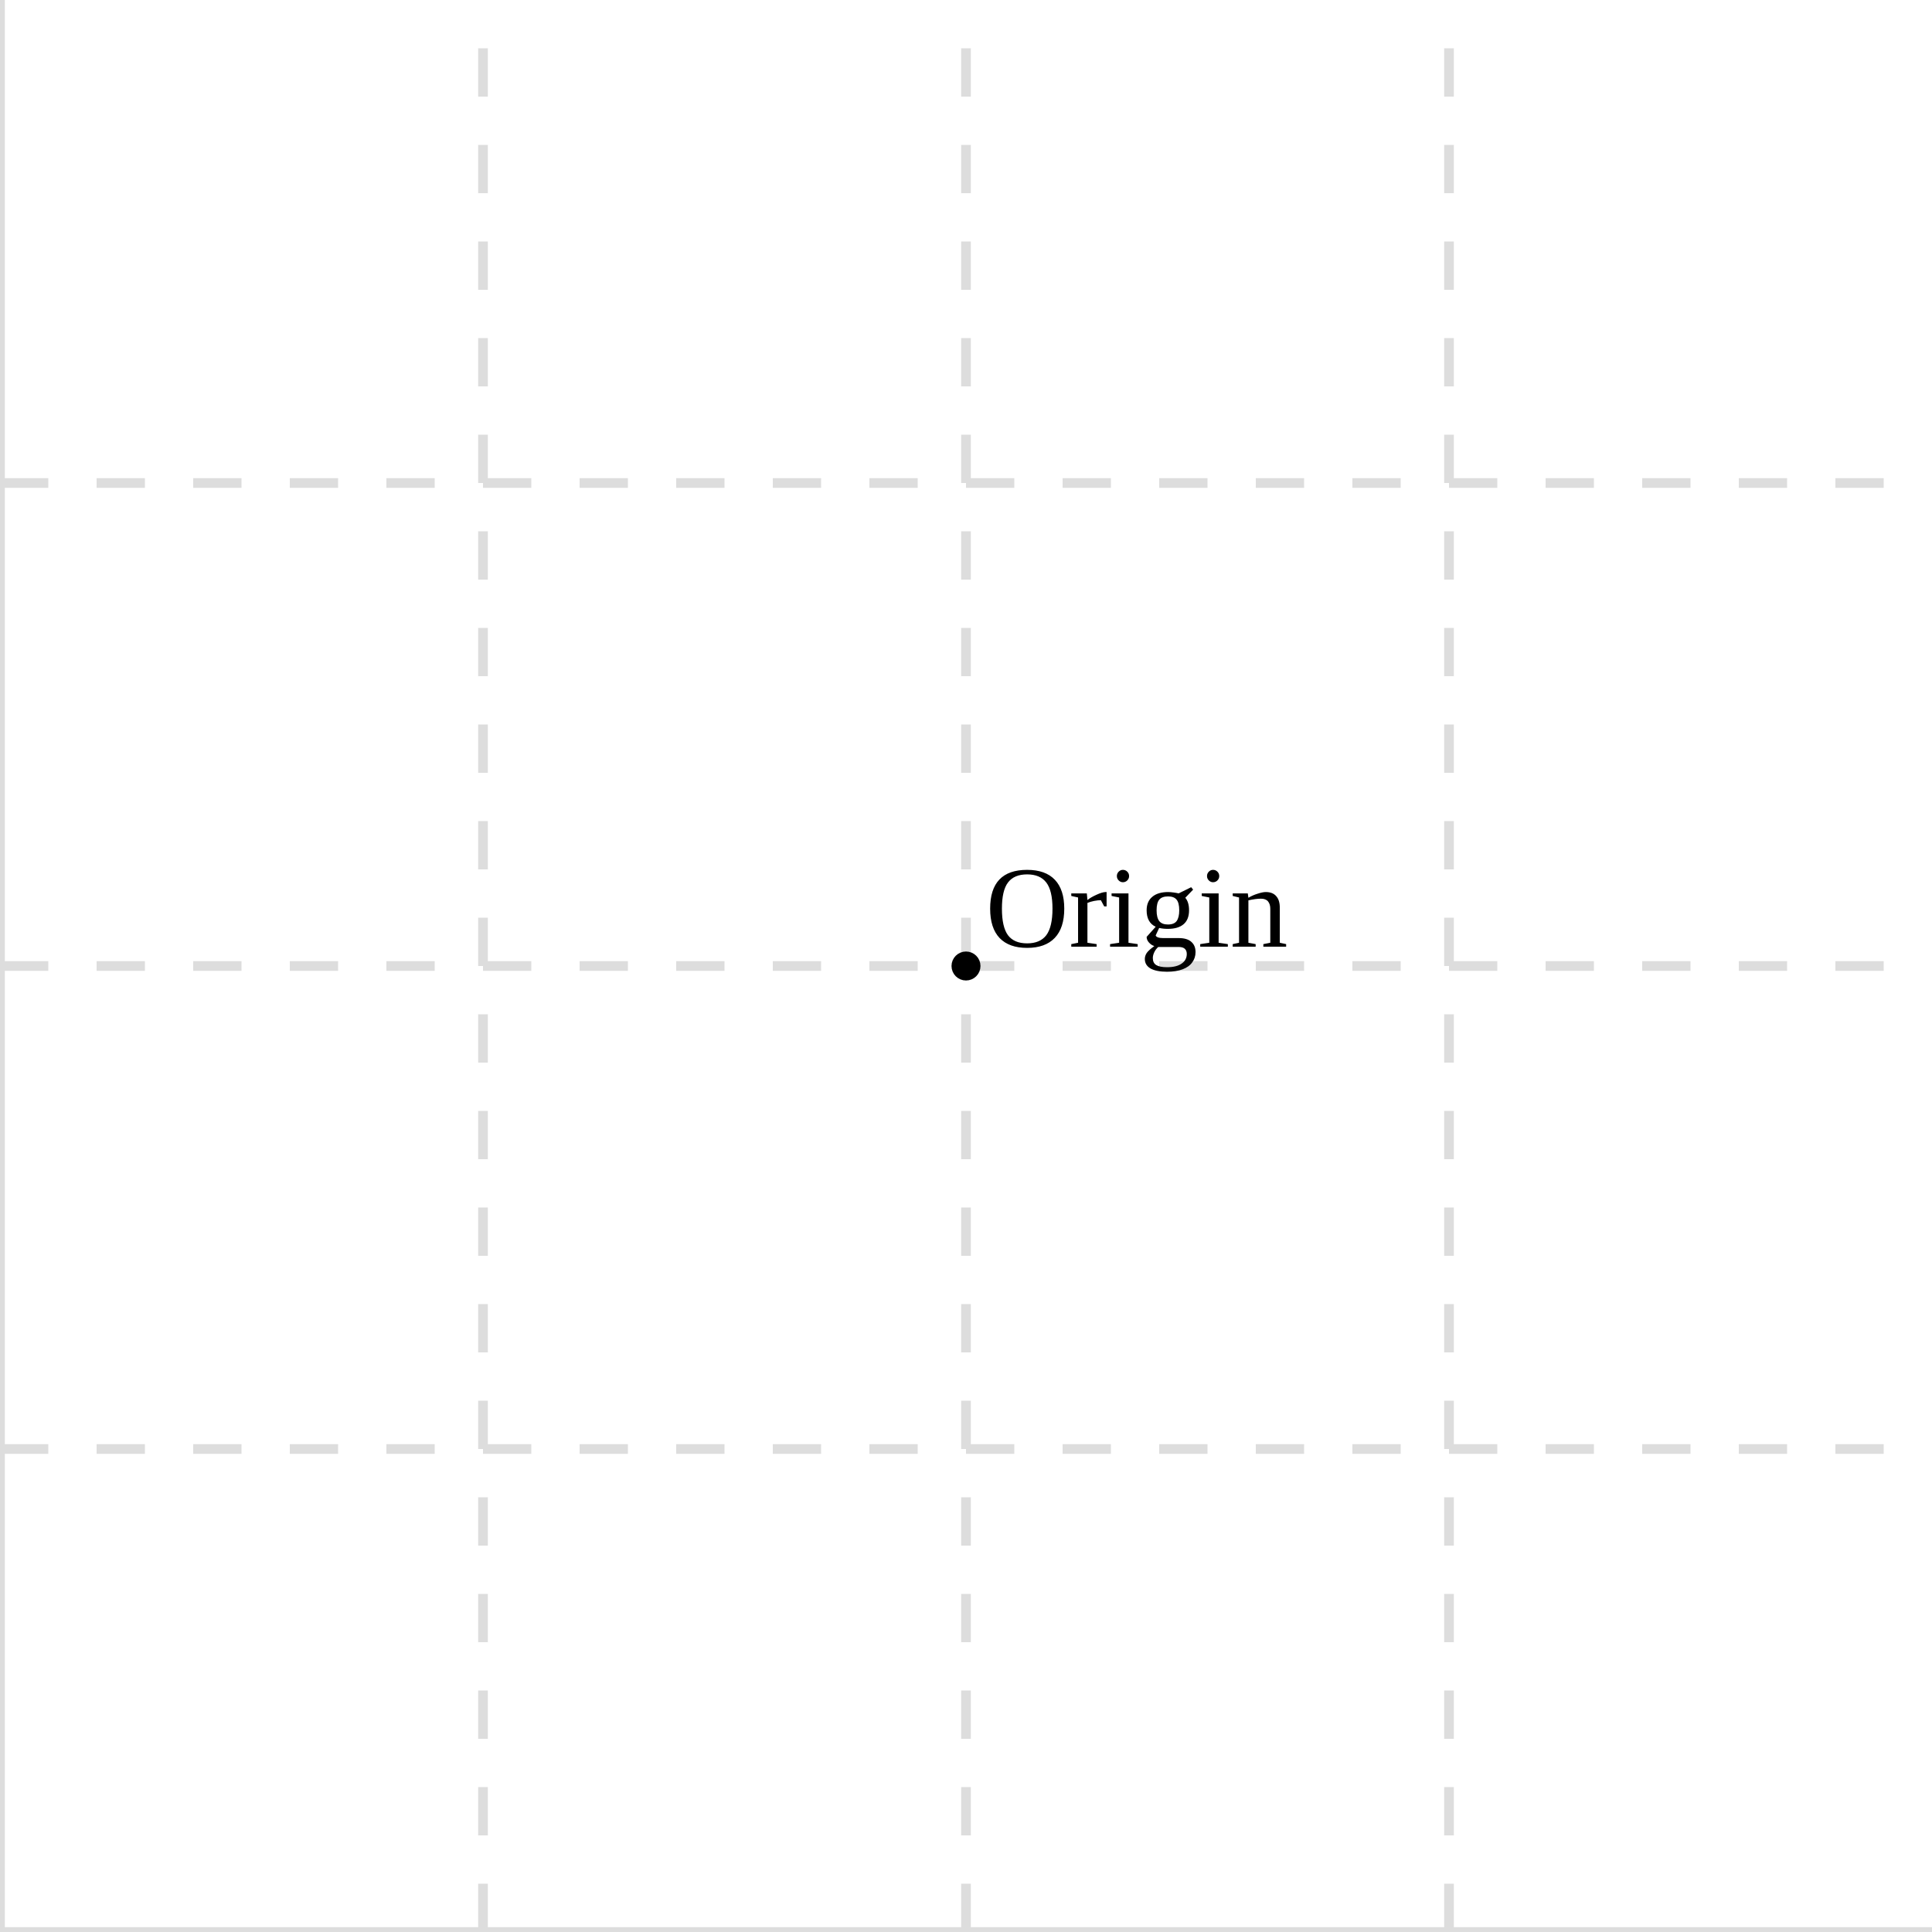
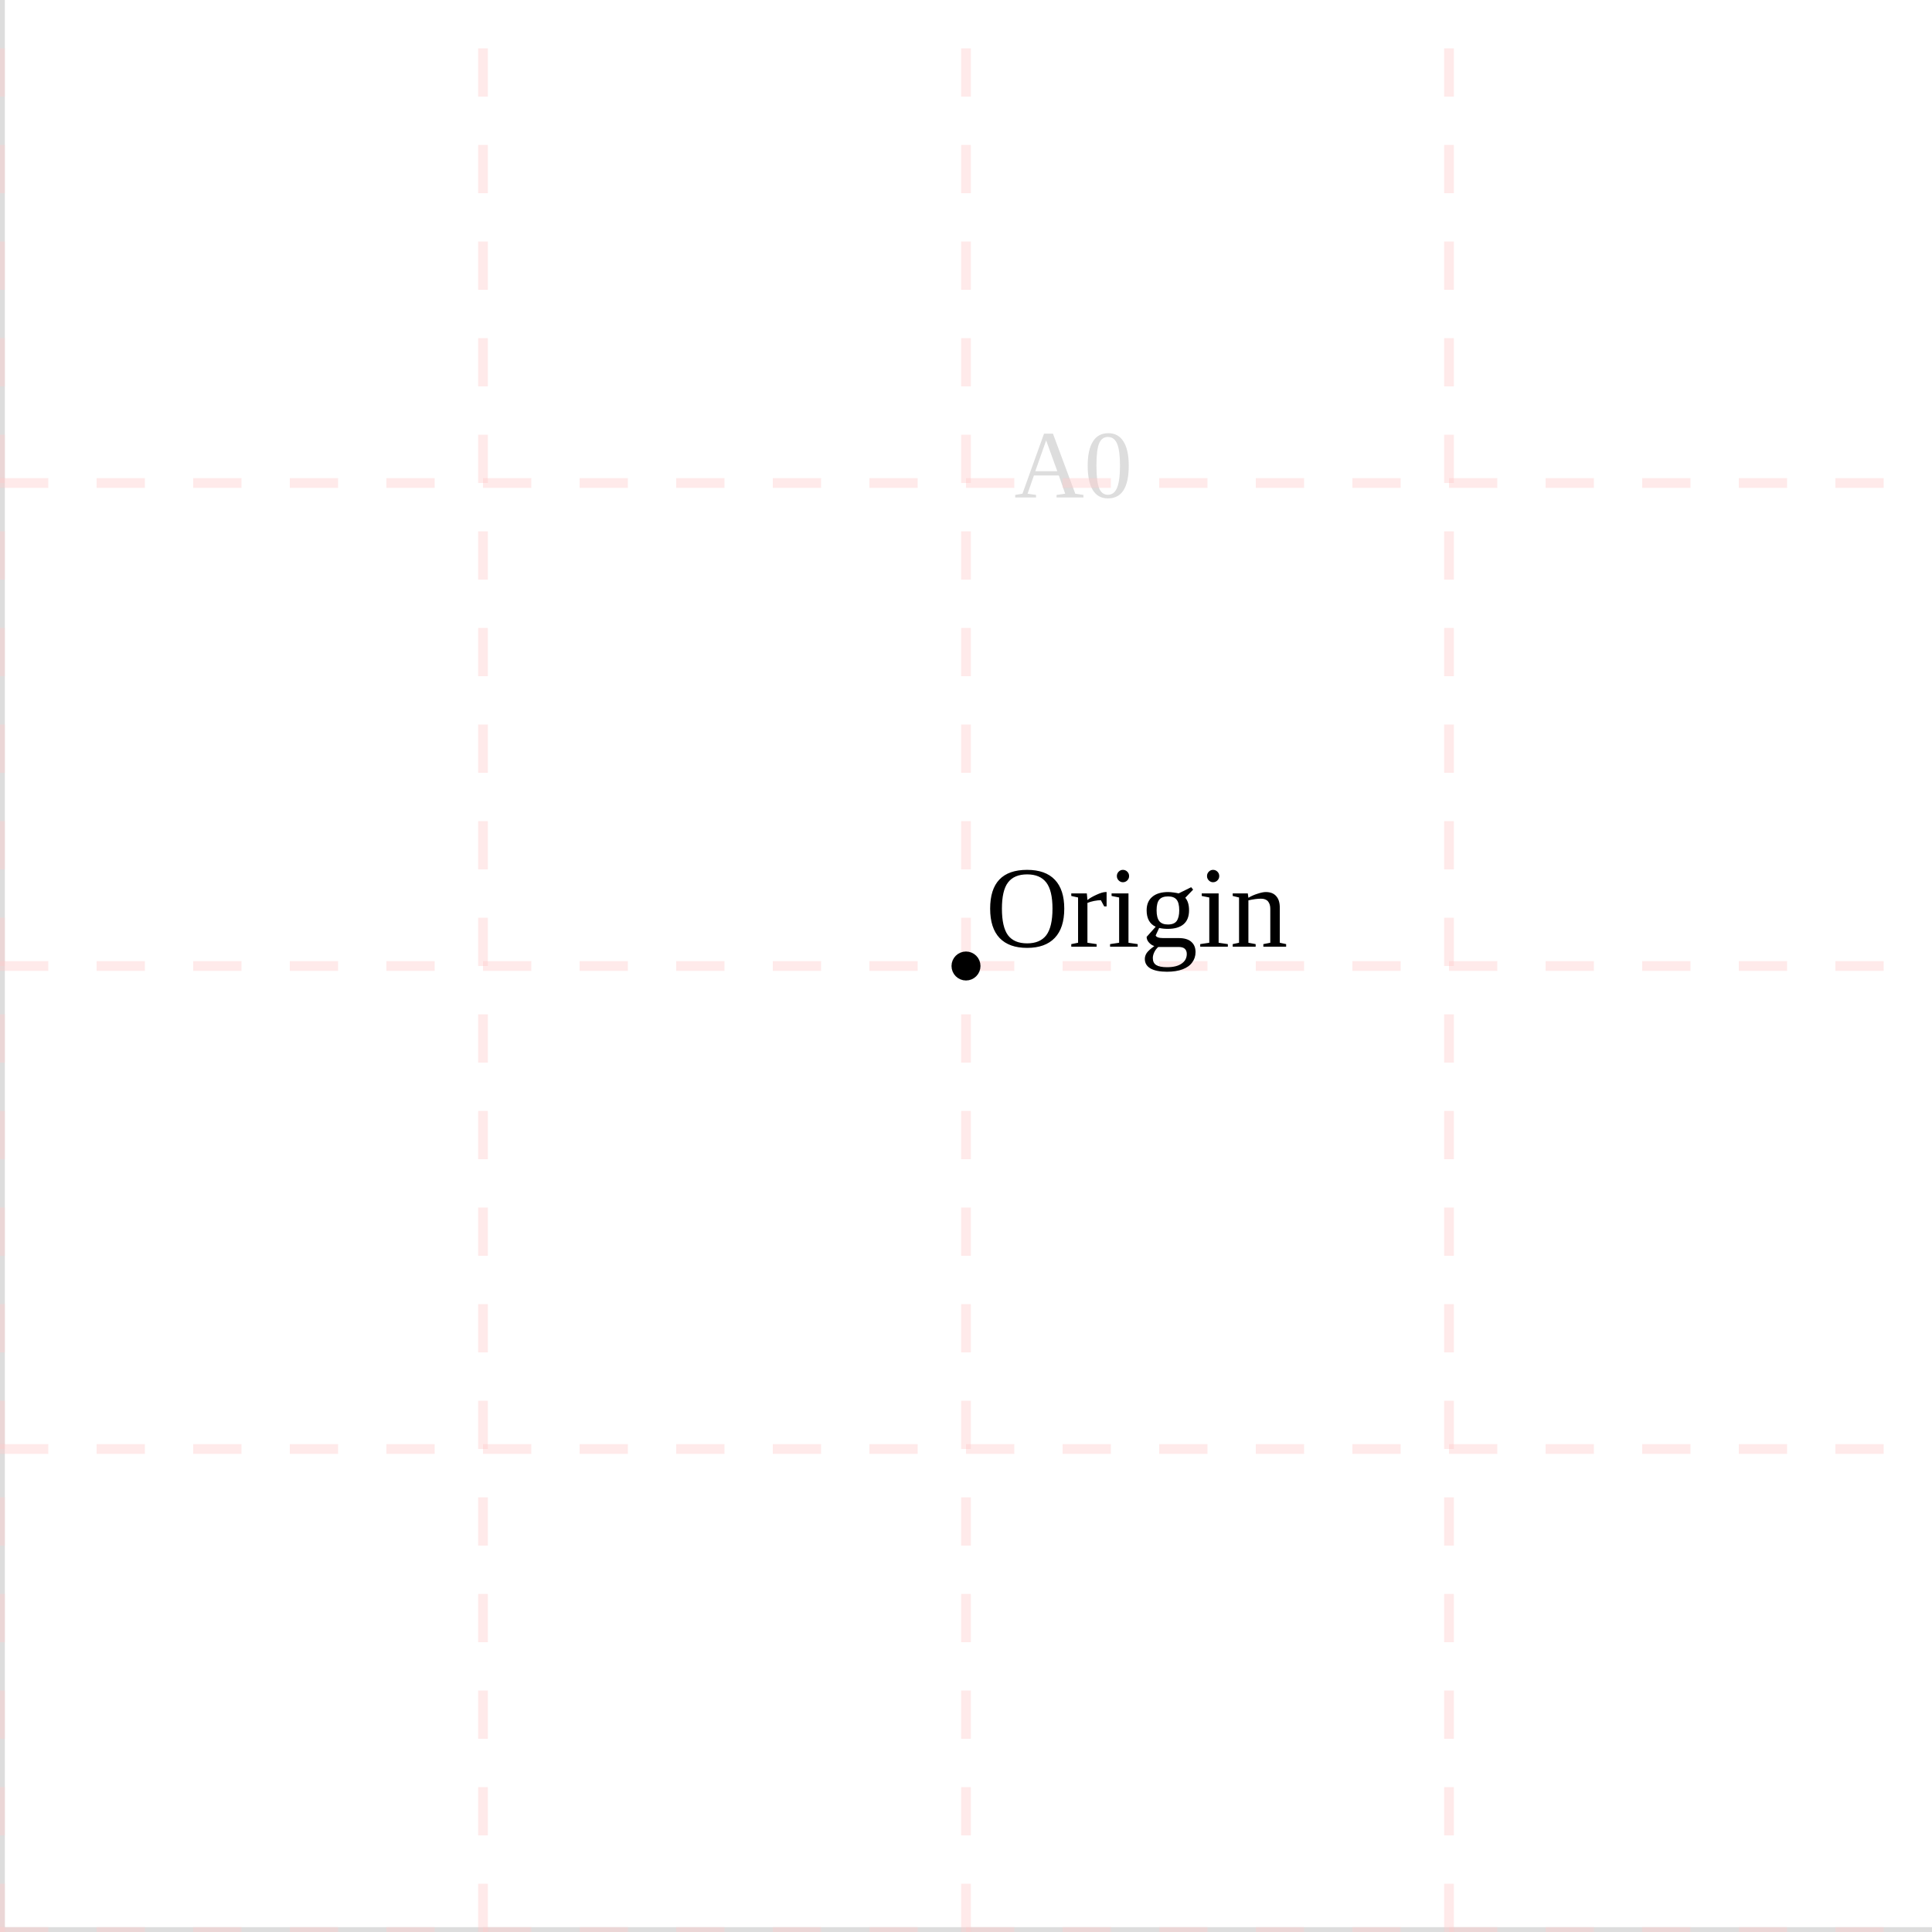
<svg xmlns="http://www.w3.org/2000/svg" width="200" height="200" viewBox="-100 -100 200 200" stroke="black" fill="none">
  <defs>
</defs>
  <path d="M-100,100 L100,100" stroke="#dddddd" />
-   <path d="M-100,50 L100,50" stroke="#dddddd" stroke-dasharray="5" />
-   <path d="M-100,0 L100,0" stroke="#dddddd" stroke-dasharray="5" />
-   <path d="M-100,-50 L100,-50" stroke="#dddddd" stroke-dasharray="5" />
  <path d="M-100,100 L-100,-100" stroke="#dddddd" />
-   <path d="M-50,100 L-50,-100" stroke="#dddddd" stroke-dasharray="5" />
-   <path d="M0,100 L0,-100" stroke="#dddddd" stroke-dasharray="5" />
-   <path d="M50,100 L50,-100" stroke="#dddddd" stroke-dasharray="5" />
+   <text x="5.0" y="-48.5" font-size="10" stroke="none" fill="#dddddd" dy="0em">A0</text>
+   <path d="M-100,100 L100,100" stroke="#ffcccc66" stroke-dasharray="5" />
+   <path d="M-100,50 L100,50" stroke="#ffcccc66" stroke-dasharray="5" />
+   <path d="M-100,0 L100,0" stroke="#ffcccc66" stroke-dasharray="5" />
+   <path d="M-100,-50 L100,-50" stroke="#ffcccc66" stroke-dasharray="5" />
+   <path d="M-100,100 L-100,-100" stroke="#ffcccc66" stroke-dasharray="5" />
+   <path d="M-50,100 L-50,-100" stroke="#ffcccc66" stroke-dasharray="5" />
+   <path d="M0,100 L0,-100" stroke="#ffcccc66" stroke-dasharray="5" />
+   <path d="M50,100 L50,-100" stroke="#ffcccc66" stroke-dasharray="5" />
  <g>
    <circle cx="0" cy="0" r="1" fill="black" />
    <text x="2" y="-2" font-size="12" fill="#000000" stroke="none" dy="0em">Origin</text>
  </g>
</svg>
